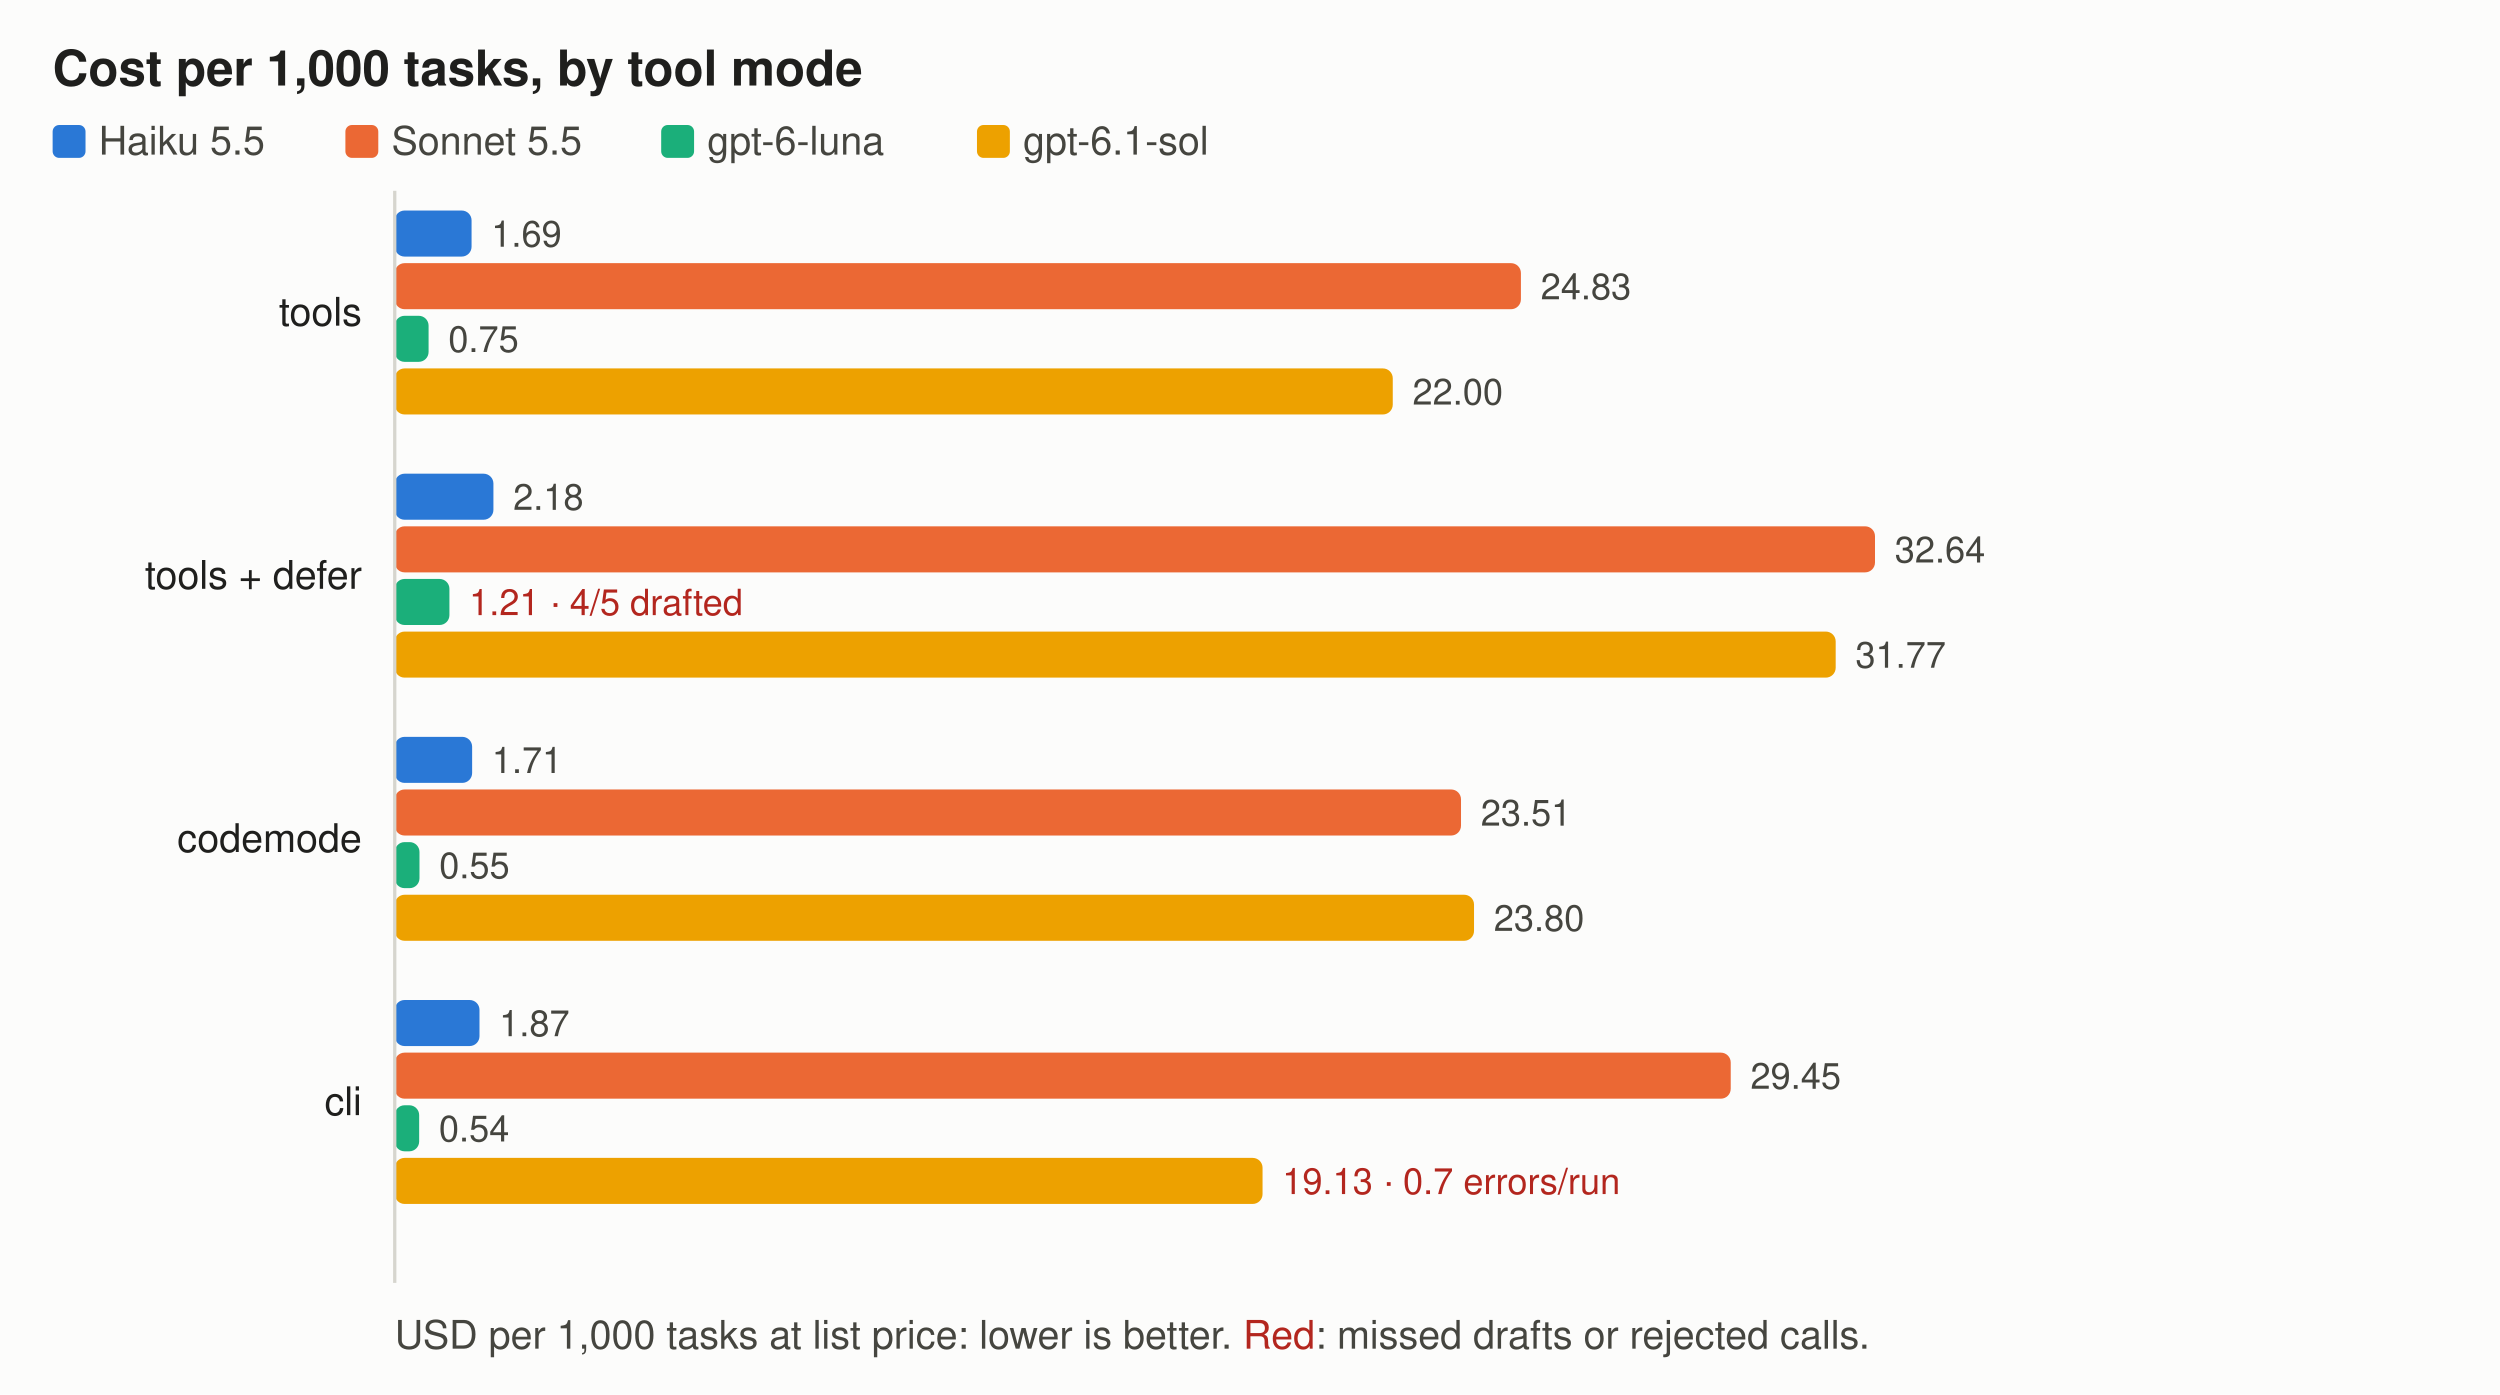
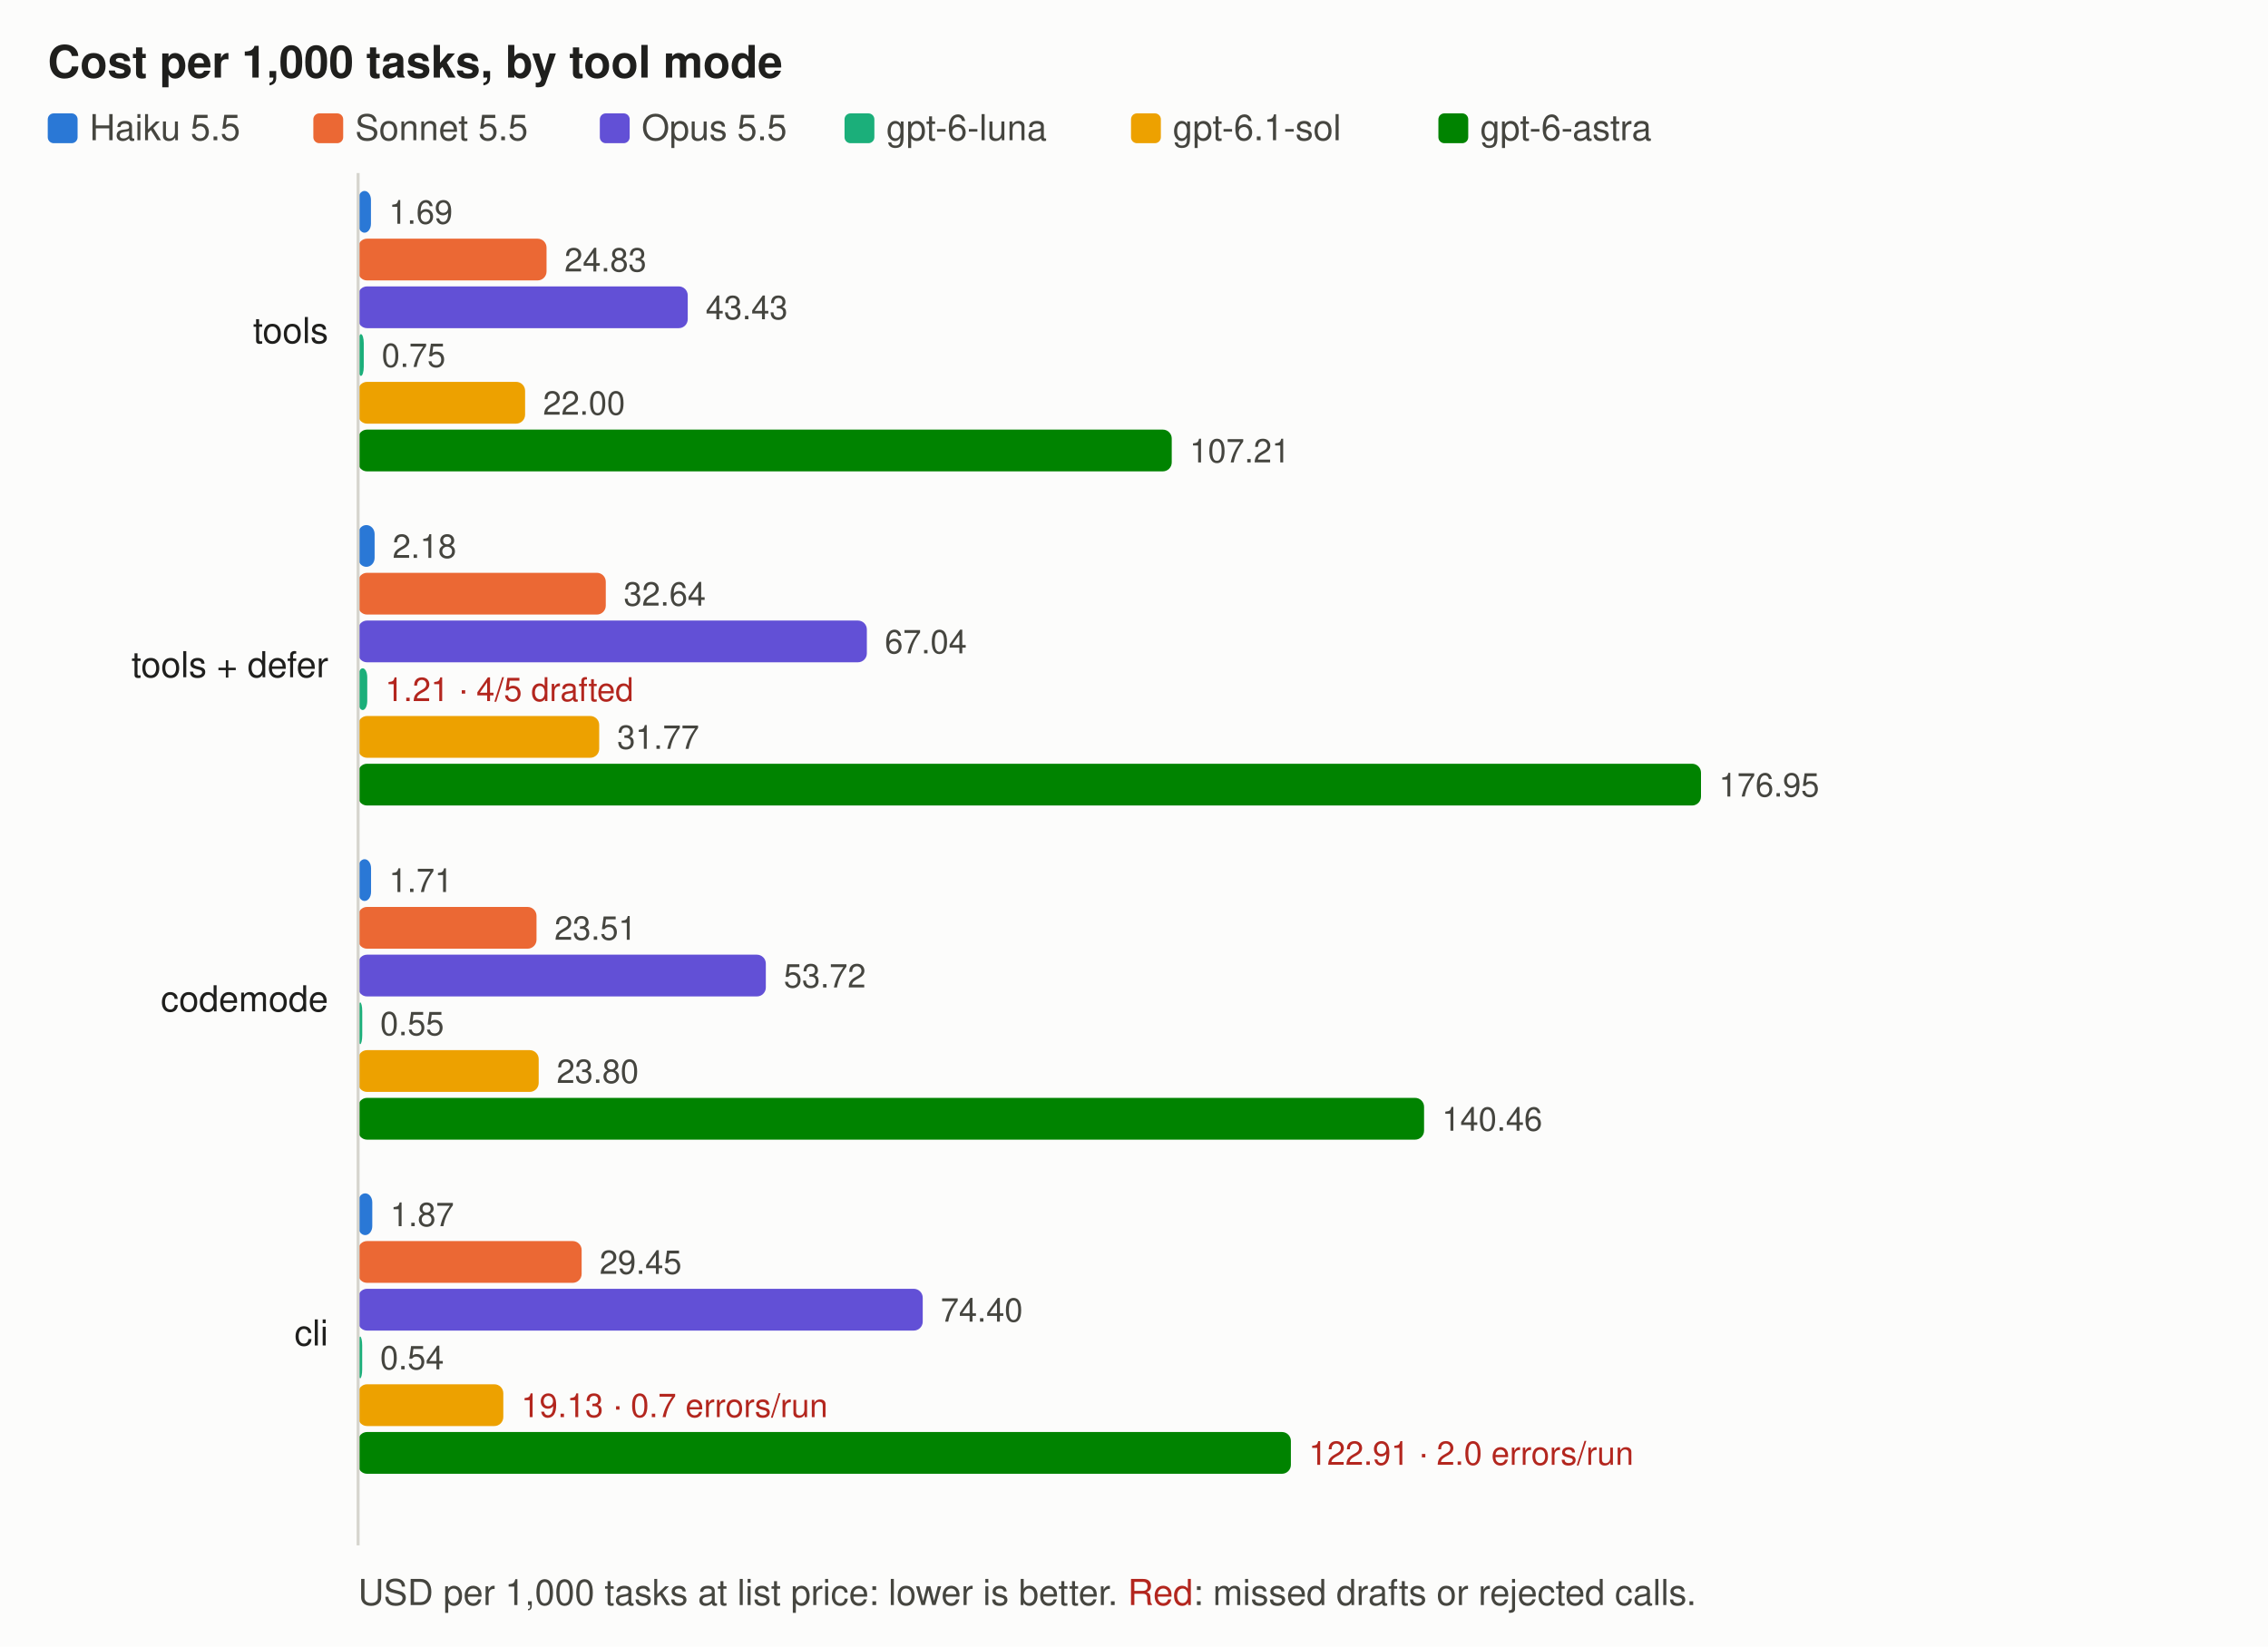
- <svg xmlns="http://www.w3.org/2000/svg" width="760" height="424" viewBox="0 0 760 424" font-family="-apple-system, Segoe UI, Helvetica, Arial, sans-serif">
-   <rect width="760" height="424" fill="#fcfcfb" />
+ <svg xmlns="http://www.w3.org/2000/svg" width="760" height="552" viewBox="0 0 760 552" font-family="-apple-system, Segoe UI, Helvetica, Arial, sans-serif">
+   <rect width="760" height="552" fill="#fcfcfb" />
  <text x="16" y="26" font-size="15" font-weight="600" fill="#1f1f1d">Cost per 1,000 tasks, by tool mode</text>
  <rect x="16" y="38" width="10" height="10" rx="2" fill="#2a78d6" />
  <text x="30" y="47" font-size="12" fill="#45453f">Haiku 5.5</text>
  <rect x="105" y="38" width="10" height="10" rx="2" fill="#eb6834" />
  <text x="119" y="47" font-size="12" fill="#45453f">Sonnet 5.5</text>
-   <rect x="201" y="38" width="10" height="10" rx="2" fill="#1baf7a" />
-   <text x="215" y="47" font-size="12" fill="#45453f">gpt-6-luna</text>
-   <rect x="297" y="38" width="10" height="10" rx="2" fill="#eda100" />
-   <text x="311" y="47" font-size="12" fill="#45453f">gpt-6.1-sol</text>
-   <text x="110" y="99" font-size="12" text-anchor="end" fill="#1f1f1d">tools</text>
-   <rect x="120" y="64" width="23.357" height="14" rx="3" fill="#2a78d6" />
-   <text x="149.357" y="75" font-size="11" fill="#45453f">1.69</text>
-   <rect x="120" y="80" width="342.359" height="14" rx="3" fill="#eb6834" />
-   <text x="468.359" y="91" font-size="11" fill="#45453f">24.83</text>
-   <rect x="120" y="96" width="10.29" height="14" rx="3" fill="#1baf7a" />
-   <text x="136.29" y="107" font-size="11" fill="#45453f">0.75</text>
-   <rect x="120" y="112" width="303.399" height="14" rx="3" fill="#eda100" />
-   <text x="429.399" y="123" font-size="11" fill="#45453f">22.00</text>
-   <text x="110" y="179" font-size="12" text-anchor="end" fill="#1f1f1d">tools + defer</text>
-   <rect x="120" y="144" width="29.999" height="14" rx="3" fill="#2a78d6" />
-   <text x="155.999" y="155" font-size="11" fill="#45453f">2.18</text>
-   <rect x="120" y="160" width="450" height="14" rx="3" fill="#eb6834" />
-   <text x="576" y="171" font-size="11" fill="#45453f">32.64</text>
-   <rect x="120" y="176" width="16.626" height="14" rx="3" fill="#1baf7a" />
-   <text x="142.626" y="187" font-size="11" fill="#b3261e">1.21 · 4/5 drafted</text>
-   <rect x="120" y="192" width="438.049" height="14" rx="3" fill="#eda100" />
-   <text x="564.049" y="203" font-size="11" fill="#45453f">31.77</text>
-   <text x="110" y="259" font-size="12" text-anchor="end" fill="#1f1f1d">codemode</text>
-   <rect x="120" y="224" width="23.528" height="14" rx="3" fill="#2a78d6" />
-   <text x="149.528" y="235" font-size="11" fill="#45453f">1.71</text>
-   <rect x="120" y="240" width="324.147" height="14" rx="3" fill="#eb6834" />
-   <text x="450.147" y="251" font-size="11" fill="#45453f">23.51</text>
-   <rect x="120" y="256" width="7.523" height="14" rx="3" fill="#1baf7a" />
-   <text x="133.523" y="267" font-size="11" fill="#45453f">0.55</text>
-   <rect x="120" y="272" width="328.104" height="14" rx="3" fill="#eda100" />
-   <text x="454.104" y="283" font-size="11" fill="#45453f">23.80</text>
-   <text x="110" y="339" font-size="12" text-anchor="end" fill="#1f1f1d">cli</text>
-   <rect x="120" y="304" width="25.767" height="14" rx="3" fill="#2a78d6" />
-   <text x="151.767" y="315" font-size="11" fill="#45453f">1.87</text>
-   <rect x="120" y="320" width="406.141" height="14" rx="3" fill="#eb6834" />
-   <text x="532.141" y="331" font-size="11" fill="#45453f">29.45</text>
-   <rect x="120" y="336" width="7.427" height="14" rx="3" fill="#1baf7a" />
-   <text x="133.427" y="347" font-size="11" fill="#45453f">0.54</text>
-   <rect x="120" y="352" width="263.817" height="14" rx="3" fill="#eda100" />
-   <text x="389.817" y="363" font-size="11" fill="#b3261e">19.13 · 0.7 errors/run</text>
-   <line x1="120" y1="58" x2="120" y2="390" stroke="#d6d5ce" />
-   <text x="120" y="410" font-size="12" fill="#45453f">USD per 1,000 tasks at list price: lower is better. <tspan fill="#b3261e">Red</tspan>: missed drafts or rejected calls.</text>
+   <rect x="201" y="38" width="10" height="10" rx="2" fill="#6250d6" />
+   <text x="215" y="47" font-size="12" fill="#45453f">Opus 5.5</text>
+   <rect x="283" y="38" width="10" height="10" rx="2" fill="#1baf7a" />
+   <text x="297" y="47" font-size="12" fill="#45453f">gpt-6-luna</text>
+   <rect x="379" y="38" width="10" height="10" rx="2" fill="#eda100" />
+   <text x="393" y="47" font-size="12" fill="#45453f">gpt-6.1-sol</text>
+   <rect x="482" y="38" width="10" height="10" rx="2" fill="#008300" />
+   <text x="496" y="47" font-size="12" fill="#45453f">gpt-6-astra</text>
+   <text x="110" y="115" font-size="12" text-anchor="end" fill="#1f1f1d">tools</text>
+   <rect x="120" y="64" width="4.308" height="14" rx="3" fill="#2a78d6" />
+   <text x="130.308" y="75" font-size="11" fill="#45453f">1.69</text>
+   <rect x="120" y="80" width="63.143" height="14" rx="3" fill="#eb6834" />
+   <text x="189.143" y="91" font-size="11" fill="#45453f">24.83</text>
+   <rect x="120" y="96" width="110.458" height="14" rx="3" fill="#6250d6" />
+   <text x="236.458" y="107" font-size="11" fill="#45453f">43.43</text>
+   <rect x="120" y="112" width="1.898" height="14" rx="3" fill="#1baf7a" />
+   <text x="127.898" y="123" font-size="11" fill="#45453f">0.75</text>
+   <rect x="120" y="128" width="55.958" height="14" rx="3" fill="#eda100" />
+   <text x="181.958" y="139" font-size="11" fill="#45453f">22.00</text>
+   <rect x="120" y="144" width="272.647" height="14" rx="3" fill="#008300" />
+   <text x="398.647" y="155" font-size="11" fill="#45453f">107.21</text>
+   <text x="110" y="227" font-size="12" text-anchor="end" fill="#1f1f1d">tools + defer</text>
+   <rect x="120" y="176" width="5.533" height="14" rx="3" fill="#2a78d6" />
+   <text x="131.533" y="187" font-size="11" fill="#45453f">2.18</text>
+   <rect x="120" y="192" width="82.996" height="14" rx="3" fill="#eb6834" />
+   <text x="208.996" y="203" font-size="11" fill="#45453f">32.64</text>
+   <rect x="120" y="208" width="170.48" height="14" rx="3" fill="#6250d6" />
+   <text x="296.48" y="219" font-size="11" fill="#45453f">67.04</text>
+   <rect x="120" y="224" width="3.066" height="14" rx="3" fill="#1baf7a" />
+   <text x="129.066" y="235" font-size="11" fill="#b3261e">1.21 · 4/5 drafted</text>
+   <rect x="120" y="240" width="80.792" height="14" rx="3" fill="#eda100" />
+   <text x="206.792" y="251" font-size="11" fill="#45453f">31.77</text>
+   <rect x="120" y="256" width="450" height="14" rx="3" fill="#008300" />
+   <text x="576" y="267" font-size="11" fill="#45453f">176.95</text>
+   <text x="110" y="339" font-size="12" text-anchor="end" fill="#1f1f1d">codemode</text>
+   <rect x="120" y="288" width="4.339" height="14" rx="3" fill="#2a78d6" />
+   <text x="130.339" y="299" font-size="11" fill="#45453f">1.71</text>
+   <rect x="120" y="304" width="59.785" height="14" rx="3" fill="#eb6834" />
+   <text x="185.785" y="315" font-size="11" fill="#45453f">23.51</text>
+   <rect x="120" y="320" width="136.627" height="14" rx="3" fill="#6250d6" />
+   <text x="262.627" y="331" font-size="11" fill="#45453f">53.72</text>
+   <rect x="120" y="336" width="1.388" height="14" rx="3" fill="#1baf7a" />
+   <text x="127.388" y="347" font-size="11" fill="#45453f">0.55</text>
+   <rect x="120" y="352" width="60.514" height="14" rx="3" fill="#eda100" />
+   <text x="186.514" y="363" font-size="11" fill="#45453f">23.80</text>
+   <rect x="120" y="368" width="357.201" height="14" rx="3" fill="#008300" />
+   <text x="483.201" y="379" font-size="11" fill="#45453f">140.46</text>
+   <text x="110" y="451" font-size="12" text-anchor="end" fill="#1f1f1d">cli</text>
+   <rect x="120" y="400" width="4.752" height="14" rx="3" fill="#2a78d6" />
+   <text x="130.752" y="411" font-size="11" fill="#45453f">1.87</text>
+   <rect x="120" y="416" width="74.907" height="14" rx="3" fill="#eb6834" />
+   <text x="200.907" y="427" font-size="11" fill="#45453f">29.45</text>
+   <rect x="120" y="432" width="189.204" height="14" rx="3" fill="#6250d6" />
+   <text x="315.204" y="443" font-size="11" fill="#45453f">74.40</text>
+   <rect x="120" y="448" width="1.37" height="14" rx="3" fill="#1baf7a" />
+   <text x="127.37" y="459" font-size="11" fill="#45453f">0.54</text>
+   <rect x="120" y="464" width="48.657" height="14" rx="3" fill="#eda100" />
+   <text x="174.657" y="475" font-size="11" fill="#b3261e">19.13 · 0.7 errors/run</text>
+   <rect x="120" y="480" width="312.573" height="14" rx="3" fill="#008300" />
+   <text x="438.573" y="491" font-size="11" fill="#b3261e">122.91 · 2.0 errors/run</text>
+   <line x1="120" y1="58" x2="120" y2="518" stroke="#d6d5ce" />
+   <text x="120" y="538" font-size="12" fill="#45453f">USD per 1,000 tasks at list price: lower is better. <tspan fill="#b3261e">Red</tspan>: missed drafts or rejected calls.</text>
</svg>
